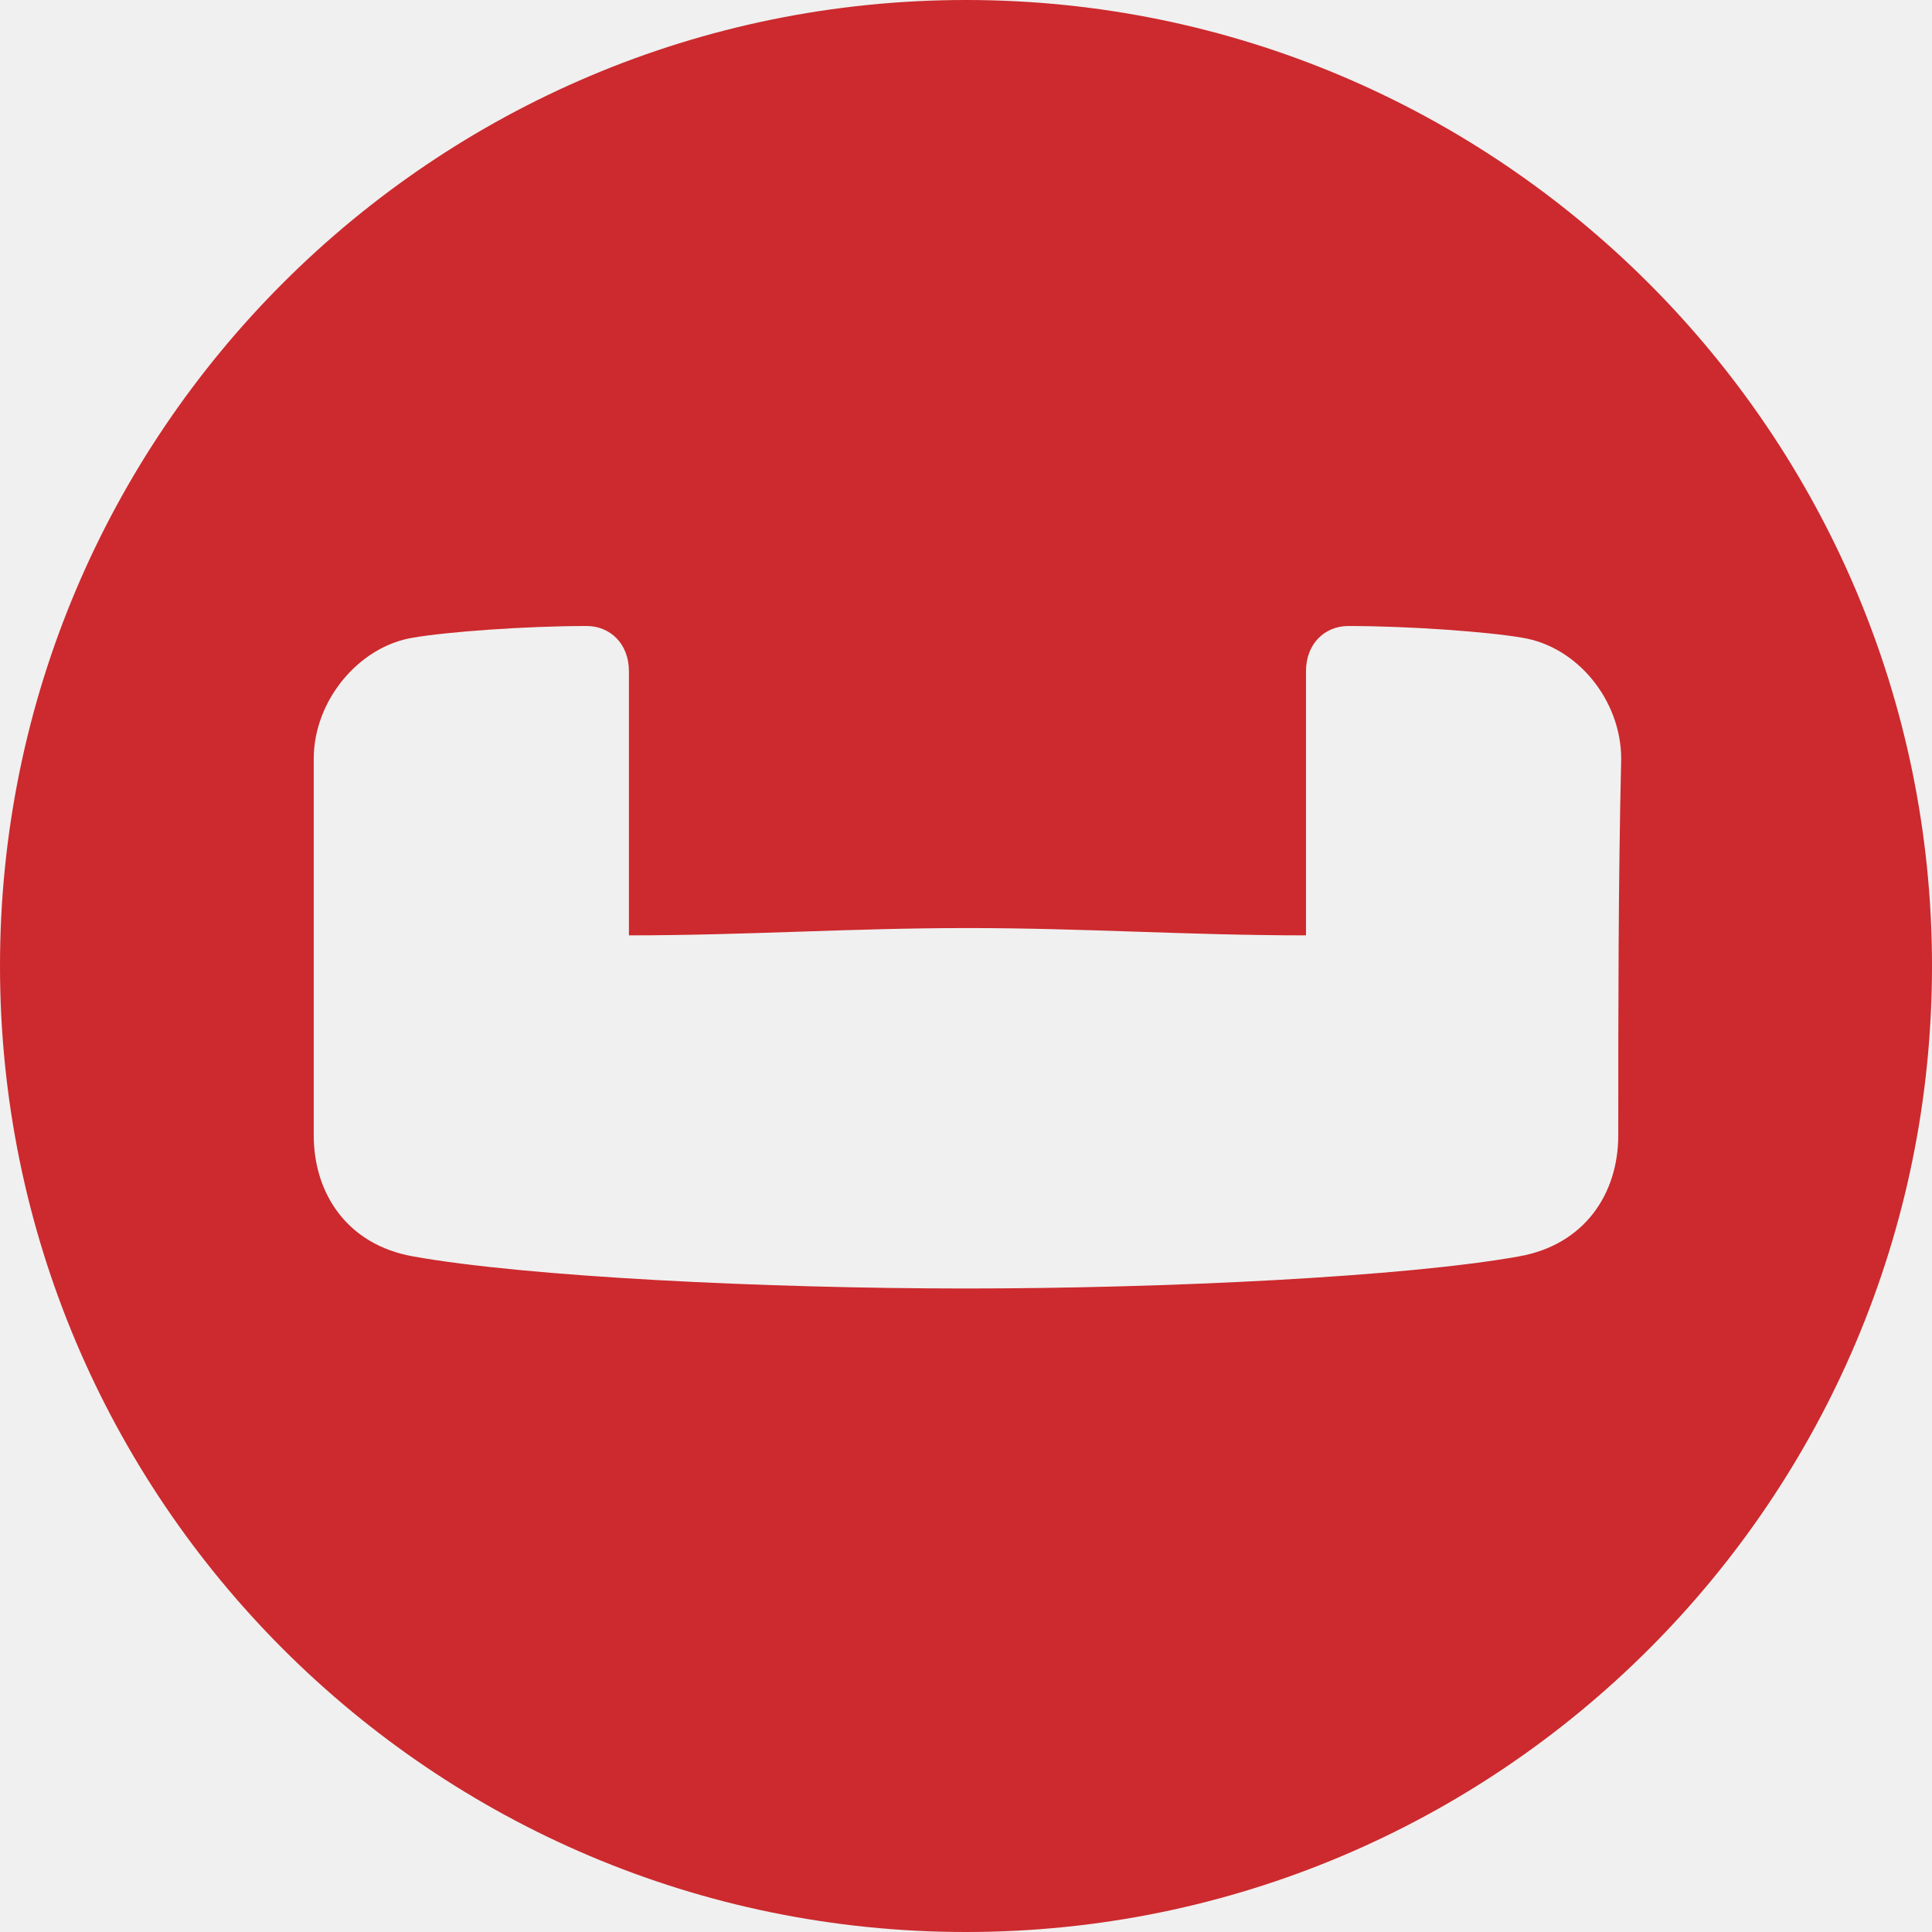
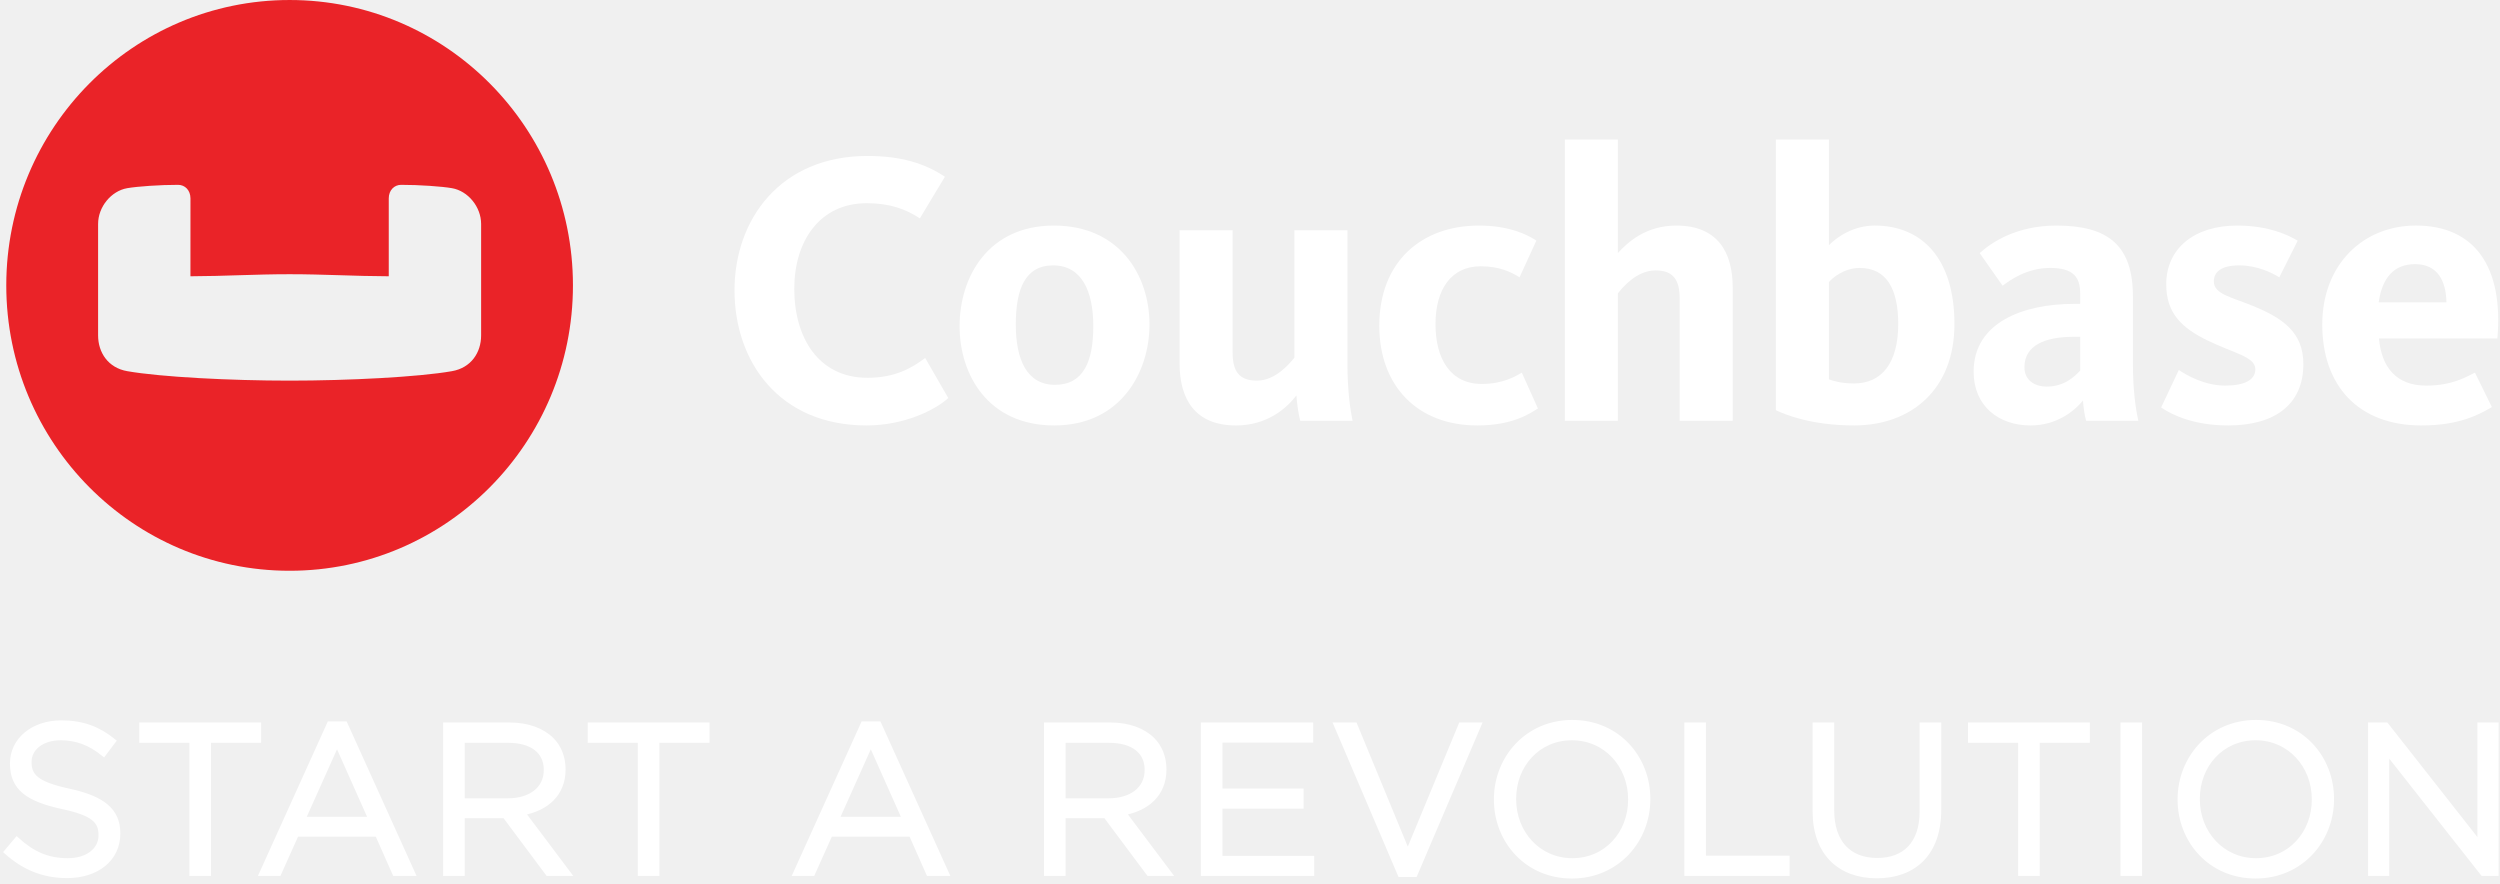
- <svg xmlns="http://www.w3.org/2000/svg" version="1.1" id="Layer_1" x="0px" y="0px" viewBox="36.8 285.3 132.4 132.4" style="enable-background:new 36.8 285.3 132.4 132.4;" xml:space="preserve">
-   <style type="text/css">
- 	.st0{fill:#CC2A2E;}
- </style>
-   <path class="st0" d="M103,285.3c-36.5,0-66.2,29.6-66.2,66.2c0,36.5,29.6,66.2,66.2,66.2c36.5,0,66.2-29.6,66.2-66.2  C169.2,315,139.5,285.3,103,285.3z M147.7,363.1c0,4-2.3,7.5-6.8,8.3c-7.8,1.4-24.2,2.2-37.9,2.2s-30.1-0.8-37.9-2.2  c-4.5-0.8-6.8-4.3-6.8-8.3c0-8.6,0-17.2,0-25.8c0-4,3.1-7.7,6.8-8.3c2.3-0.4,7.7-0.8,11.9-0.8c1.6,0,2.9,1.2,2.9,3.1v18.1  c8.1,0,15.1-0.5,23.2-0.5c8.1,0,15.1,0.5,23.2,0.5v-18.1c0-1.9,1.3-3.1,2.9-3.1c4.2,0,9.6,0.4,11.9,0.8c3.8,0.6,6.8,4.3,6.8,8.3  C147.7,345.9,147.7,354.5,147.7,363.1z" />
+ <svg xmlns="http://www.w3.org/2000/svg" width="518px" height="183px" viewBox="0 0 518 183" version="1.1">
+   <defs />
+   <g id="Page-1" stroke="none" stroke-width="1" fill="none" fill-rule="evenodd">
+     <g id="Group" transform="translate(1, 0)">
+       <g id="CB-Full-Logo_red/black">
+         <g id="Logo-Type" transform="translate(150.22, 27.82609)" fill="#FFFFFF">
+           <path d="M28.35,60.326 C10.123,60.326 0.97,46.995 0.97,32.328 C0.97,17.681 10.44,4.49 28.528,4.49 C35.47,4.49 40.393,6.026 44.564,8.797 L39.379,17.415 C36.45,15.513 33.194,14.278 28.35,14.278 C18.598,14.278 13.354,22.169 13.354,32.002 C13.354,42.136 18.356,50.453 28.528,50.453 C34.273,50.453 37.721,48.41 40.477,46.347 L45.262,54.644 C42.55,57.129 36.108,60.326 28.35,60.326" id="Fill-1" />
+           <path d="M67.21,60.326 C53.609,60.326 47.607,49.946 47.607,39.752 C47.607,29.552 53.53,18.911 67.131,18.911 C80.752,18.911 86.952,29.211 86.952,39.41 C86.952,49.444 80.891,60.326 67.21,60.326 M66.992,27.163 C61.144,27.163 59.254,32.142 59.254,39.41 C59.254,46.693 61.545,51.909 67.388,51.909 C73.291,51.909 75.31,47.035 75.31,39.752 C75.31,32.468 72.895,27.163 66.992,27.163" id="Fill-3" />
+           <path d="M104.179,19.882 L104.179,45.215 C104.179,49.1 105.514,51.043 109.245,51.043 C113.173,51.043 116.187,47.253 116.978,46.284 L116.978,19.882 L127.972,19.882 L127.972,47.76 C127.972,52.925 128.531,56.946 129.026,59.36 L118.2,59.36 C117.879,58.306 117.478,55.716 117.399,54.115 C115.306,56.825 111.298,60.329 104.876,60.329 C96.302,60.329 93.19,54.747 93.19,47.499 L93.19,19.882 L104.179,19.882 Z" id="Fill-5" />
+           <path d="M154.888,60.326 C142.346,60.326 134.568,52.014 134.568,39.666 C134.568,26.4 143.301,18.911 155.21,18.911 C161.513,18.911 165.278,20.813 167.114,22.028 L163.626,29.637 C161.889,28.523 159.415,27.349 155.571,27.349 C149.461,27.349 146.215,32.142 146.215,39.325 C146.215,46.548 149.307,51.728 155.808,51.728 C160.252,51.728 162.908,50.087 164.101,49.384 L167.436,56.807 C165.595,57.997 162.008,60.326 154.888,60.326" id="Fill-7" />
+           <path d="M196.808,59.357 L196.808,34.024 C196.808,30.139 195.467,28.202 191.806,28.202 C187.813,28.202 184.8,31.921 184.003,32.97 L184.003,59.357 L173.014,59.357 L173.014,1.092 L184.003,1.092 L184.003,24.598 C186.017,22.41 189.747,18.911 196.11,18.911 C204.684,18.911 207.797,24.452 207.797,31.756 L207.797,59.357 L196.808,59.357 Z" id="Fill-9" />
+           <path d="M227.734,1.091 L227.734,22.975 C229.491,21.178 232.9,18.91 237.229,18.91 C246.897,18.91 253.74,25.625 253.74,39.323 C253.74,52.901 244.745,60.325 232.959,60.325 C224.083,60.325 218.66,58.081 216.746,57.172 L216.746,1.091 L227.734,1.091 Z M227.734,50.778 C228.452,51.019 230.09,51.626 232.959,51.626 C238.644,51.626 242.093,47.42 242.093,39.323 C242.093,32.025 239.658,27.693 234.117,27.693 C230.847,27.693 228.392,29.797 227.734,30.63 L227.734,50.778 Z" id="Fill-11" />
+           <path d="M281.029,59.357 C280.712,58.384 280.45,56.381 280.371,55.166 C278.634,57.289 274.988,60.326 269.501,60.326 C262.861,60.326 257.715,56.28 257.715,49.178 C257.715,38.923 268.105,35.139 278.456,35.139 L279.792,35.139 L279.792,32.97 C279.792,29.698 278.476,27.69 273.587,27.69 C268.6,27.69 265.152,30.325 263.717,31.374 L258.972,24.618 C261.322,22.47 266.507,18.911 274.869,18.911 C285.655,18.911 290.721,23.077 290.721,33.618 L290.721,47.481 C290.721,52.922 291.28,56.807 291.839,59.357 L281.029,59.357 Z M279.792,41.96 L278.456,41.96 C272.415,41.96 268.244,43.777 268.244,48.249 C268.244,51.06 270.46,52.275 272.87,52.275 C276.561,52.275 278.693,50.132 279.792,48.957 L279.792,41.96 Z" id="Fill-13" />
+           <path d="M310.482,60.326 C303.441,60.326 298.954,58.223 296.564,56.602 L300.23,48.837 C301.769,49.886 305.534,52.069 309.824,52.069 C313.832,52.069 316.083,50.92 316.083,48.671 C316.083,46.086 311.669,45.398 306.153,42.708 C300.799,40.093 297.623,37.036 297.623,31.093 C297.623,23.624 303.461,18.911 312.313,18.911 C318.977,18.911 323.069,20.974 324.86,22.048 L321.05,29.637 C319.517,28.684 316.464,27.163 312.753,27.163 C309.047,27.163 307.489,28.483 307.489,30.501 C307.489,33.096 311.076,33.723 315.529,35.54 C321.674,38.055 326.038,40.966 326.038,47.602 C326.038,55.954 320.155,60.326 310.482,60.326" id="Fill-15" />
+           <path d="M351.495,52.071 C356.759,52.071 359.654,50.355 361.588,49.381 L365.096,56.523 C362.504,57.999 358.536,60.328 350.476,60.328 C337.394,60.328 329.953,52.051 329.953,39.427 C329.953,26.884 338.512,18.908 349.343,18.908 C361.608,18.908 367.531,27.551 366.234,42.303 L341.704,42.303 C342.223,48.191 345.211,52.071 351.495,52.071 L351.495,52.071 Z M355.681,34.814 C355.607,30.443 353.89,26.904 349.18,26.904 C344.831,26.904 342.362,29.715 341.644,34.814 L355.681,34.814 Z" id="Fill-17" />
+         </g>
+         <path d="M98.688,69.495 C98.688,73.028 96.629,76.211 92.641,76.906 C85.719,78.123 71.189,78.867 59.007,78.867 C46.826,78.867 32.296,78.123 25.368,76.906 C21.386,76.211 19.327,73.028 19.327,69.495 L19.327,46.405 C19.322,42.867 22.037,39.565 25.368,38.989 C27.428,38.629 32.183,38.289 35.916,38.299 C37.325,38.304 38.46,39.412 38.465,41.103 C38.465,41.108 38.46,57.245 38.46,57.245 C45.617,57.221 51.83,56.817 59.007,56.817 C66.179,56.817 72.397,57.221 79.55,57.245 L79.55,41.103 C79.555,39.412 80.69,38.304 82.094,38.299 C85.826,38.289 90.587,38.629 92.641,38.989 C95.978,39.565 98.688,42.867 98.688,46.405 L98.688,69.495 Z M59.007,0.002 C26.587,0.002 0.301,26.478 0.301,59.132 C0.301,91.787 26.587,118.263 59.007,118.263 C91.428,118.263 117.714,91.787 117.714,59.132 C117.714,26.478 91.428,0.002 59.007,0.002 L59.007,0.002 Z" id="Logo-Icon" fill="#EA2328" />
+       </g>
+       <path d="M12.916,181.44 C19.032,181.44 23.432,178.008 23.432,172.728 L23.432,172.64 C23.432,167.932 20.264,165.424 13.4,163.928 C6.624,162.476 5.04,160.848 5.04,157.944 L5.04,157.856 C5.04,155.084 7.592,152.884 11.596,152.884 C14.764,152.884 17.624,153.896 20.484,156.228 L22.508,153.544 C19.384,151.036 16.172,149.76 11.684,149.76 C5.832,149.76 1.564,153.324 1.564,158.164 L1.564,158.252 C1.564,163.312 4.82,165.6 11.904,167.14 C18.372,168.504 19.912,170.132 19.912,172.992 L19.912,173.08 C19.912,176.116 17.184,178.316 13.048,178.316 C8.78,178.316 5.7,176.864 2.488,173.96 L0.332,176.512 C4.028,179.812 8.032,181.44 12.916,181.44 Z M38.74,181 L42.216,181 L42.216,153.412 L52.6,153.412 L52.6,150.2 L28.356,150.2 L28.356,153.412 L38.74,153.412 L38.74,181 Z M53.212,181 L67.248,149.98 L70.504,149.98 L84.54,181 L80.8,181 L77.192,172.86 L60.428,172.86 L56.776,181 L53.212,181 Z M61.792,169.736 L75.828,169.736 L68.832,154.028 L61.792,169.736 Z M91.312,181 L91.312,150.2 L104.556,150.2 C108.34,150.2 111.376,151.344 113.312,153.28 C114.808,154.776 115.688,156.932 115.688,159.352 L115.688,159.44 C115.688,164.544 112.168,167.536 107.328,168.416 L116.788,181 L112.52,181 L103.588,169.032 L94.788,169.032 L94.788,181 L91.312,181 Z M94.788,165.908 L104.248,165.908 C108.868,165.908 112.168,163.532 112.168,159.572 L112.168,159.484 C112.168,155.7 109.264,153.412 104.292,153.412 L94.788,153.412 L94.788,165.908 Z M131.656,181 L135.132,181 L135.132,153.412 L145.516,153.412 L145.516,150.2 L121.272,150.2 L121.272,153.412 L131.656,153.412 L131.656,181 Z M163.812,181 L177.848,149.98 L181.104,149.98 L195.14,181 L191.4,181 L187.792,172.86 L171.028,172.86 L167.376,181 L163.812,181 Z M172.392,169.736 L186.428,169.736 L179.432,154.028 L172.392,169.736 Z M215.812,181 L215.812,150.2 L229.056,150.2 C232.84,150.2 235.876,151.344 237.812,153.28 C239.308,154.776 240.188,156.932 240.188,159.352 L240.188,159.44 C240.188,164.544 236.668,167.536 231.828,168.416 L241.288,181 L237.02,181 L228.088,169.032 L219.288,169.032 L219.288,181 L215.812,181 Z M219.288,165.908 L228.748,165.908 C233.368,165.908 236.668,163.532 236.668,159.572 L236.668,159.484 C236.668,155.7 233.764,153.412 228.792,153.412 L219.288,153.412 L219.288,165.908 Z M248.324,181 L270.808,181 L270.808,177.832 L251.8,177.832 L251.8,167.052 L268.608,167.052 L268.608,163.884 L251.8,163.884 L251.8,153.368 L270.588,153.368 L270.588,150.2 L248.324,150.2 L248.324,181 Z M289.108,181.22 L292.188,181.22 L305.432,150.2 L301.692,150.2 L290.692,176.732 L279.736,150.2 L275.864,150.2 L289.108,181.22 Z M324.7,181.528 C315.328,181.528 309.036,174.18 309.036,165.688 L309.036,165.6 C309.036,157.108 315.416,149.672 324.788,149.672 C334.16,149.672 340.452,157.02 340.452,165.512 L340.452,165.6 C340.452,174.092 334.072,181.528 324.7,181.528 Z M324.788,178.316 C331.828,178.316 336.844,172.684 336.844,165.688 L336.844,165.6 C336.844,158.604 331.74,152.884 324.7,152.884 C317.66,152.884 312.644,158.516 312.644,165.512 L312.644,165.6 C312.644,172.596 317.748,178.316 324.788,178.316 Z M348.5,181 L369.312,181 L369.312,177.788 L351.976,177.788 L351.976,150.2 L348.5,150.2 L348.5,181 Z M387.876,181.484 C395.576,181.484 400.724,176.82 400.724,167.844 L400.724,150.2 L397.248,150.2 L397.248,168.108 C397.248,174.84 393.64,178.272 387.964,178.272 C382.068,178.272 378.548,174.532 378.548,167.888 L378.548,150.2 L375.072,150.2 L375.072,168.108 C375.072,176.82 380.264,181.484 387.876,181.484 Z M417.66,181 L421.136,181 L421.136,153.412 L431.52,153.412 L431.52,150.2 L407.276,150.2 L407.276,153.412 L417.66,153.412 L417.66,181 Z M438.864,181 L442.34,181 L442.34,150.2 L438.864,150.2 L438.864,181 Z M466.36,181.528 C456.988,181.528 450.696,174.18 450.696,165.688 L450.696,165.6 C450.696,157.108 457.076,149.672 466.448,149.672 C475.82,149.672 482.112,157.02 482.112,165.512 L482.112,165.6 C482.112,174.092 475.732,181.528 466.36,181.528 Z M466.448,178.316 C473.488,178.316 478.504,172.684 478.504,165.688 L478.504,165.6 C478.504,158.604 473.4,152.884 466.36,152.884 C459.32,152.884 454.304,158.516 454.304,165.512 L454.304,165.6 C454.304,172.596 459.408,178.316 466.448,178.316 Z M490.16,181 L493.548,181 L493.548,155.744 L513.436,181 L516.208,181 L516.208,150.2 L512.82,150.2 L512.82,174.884 L493.416,150.2 L490.16,150.2 L490.16,181 Z" id="START-A-REVOLUTION" stroke="#FFFFFF" fill="#FFFFFF" />
+     </g>
+   </g>
</svg>
